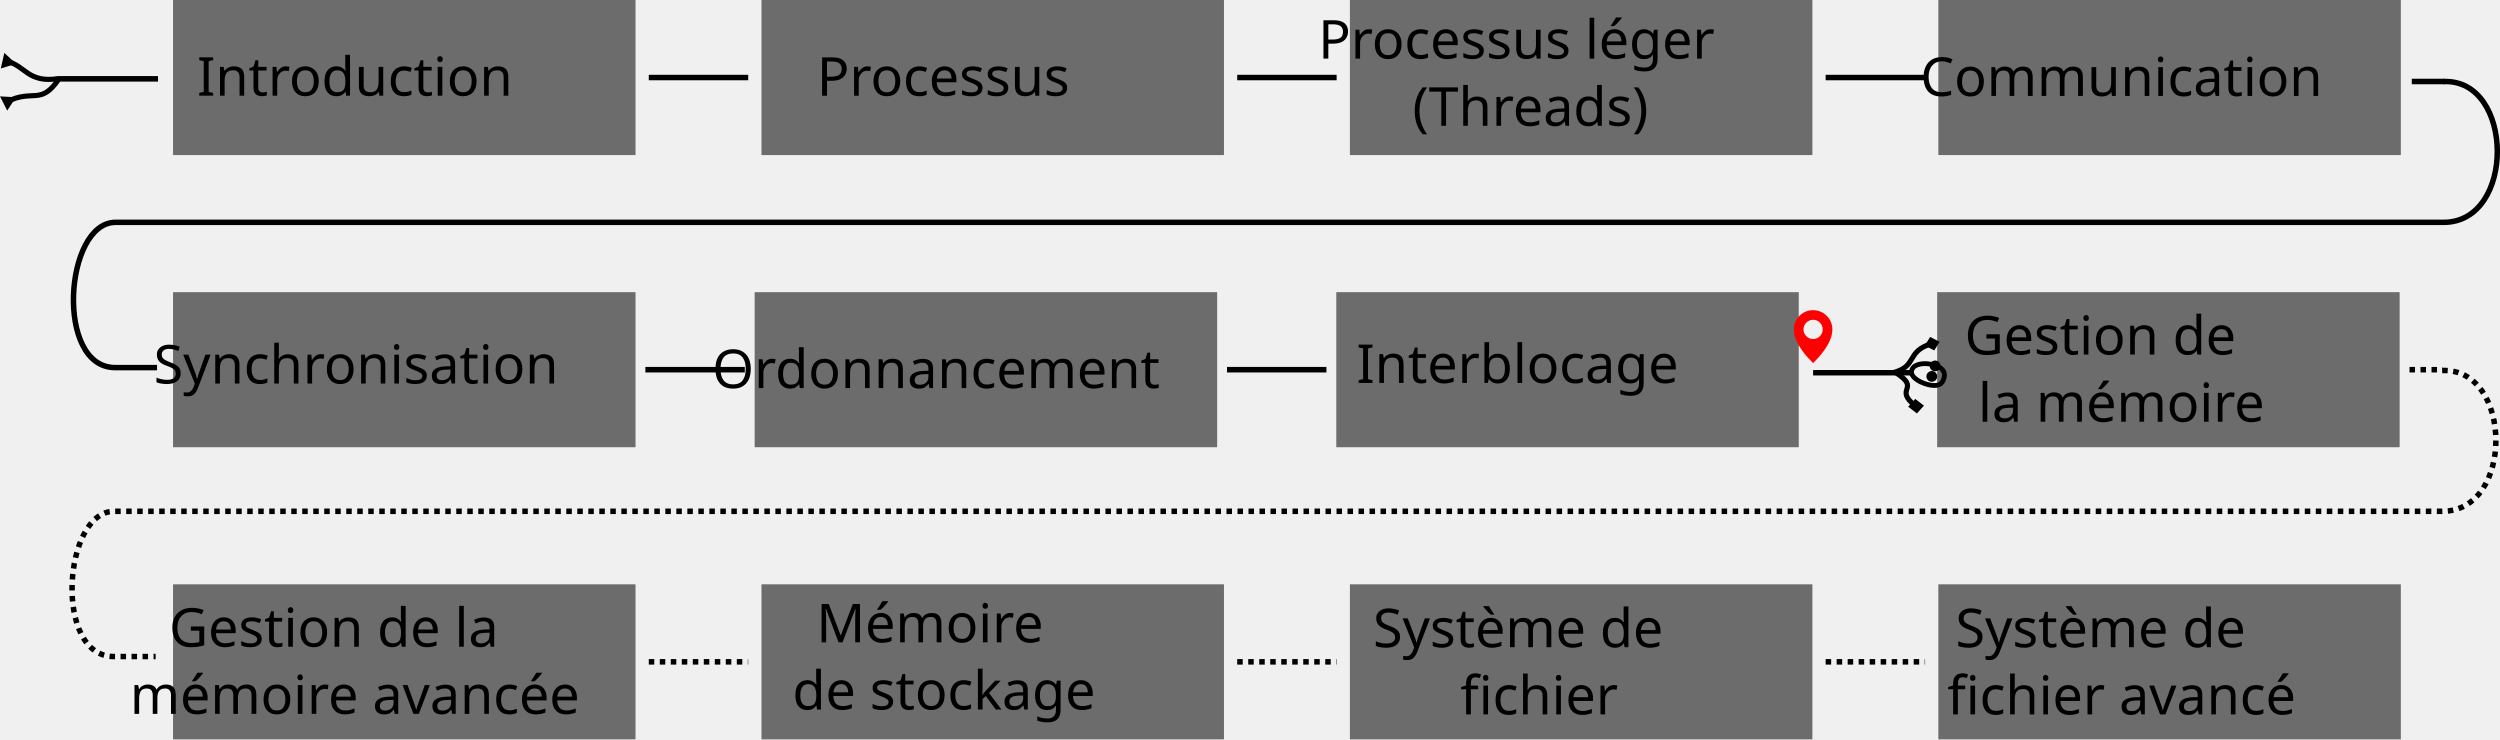
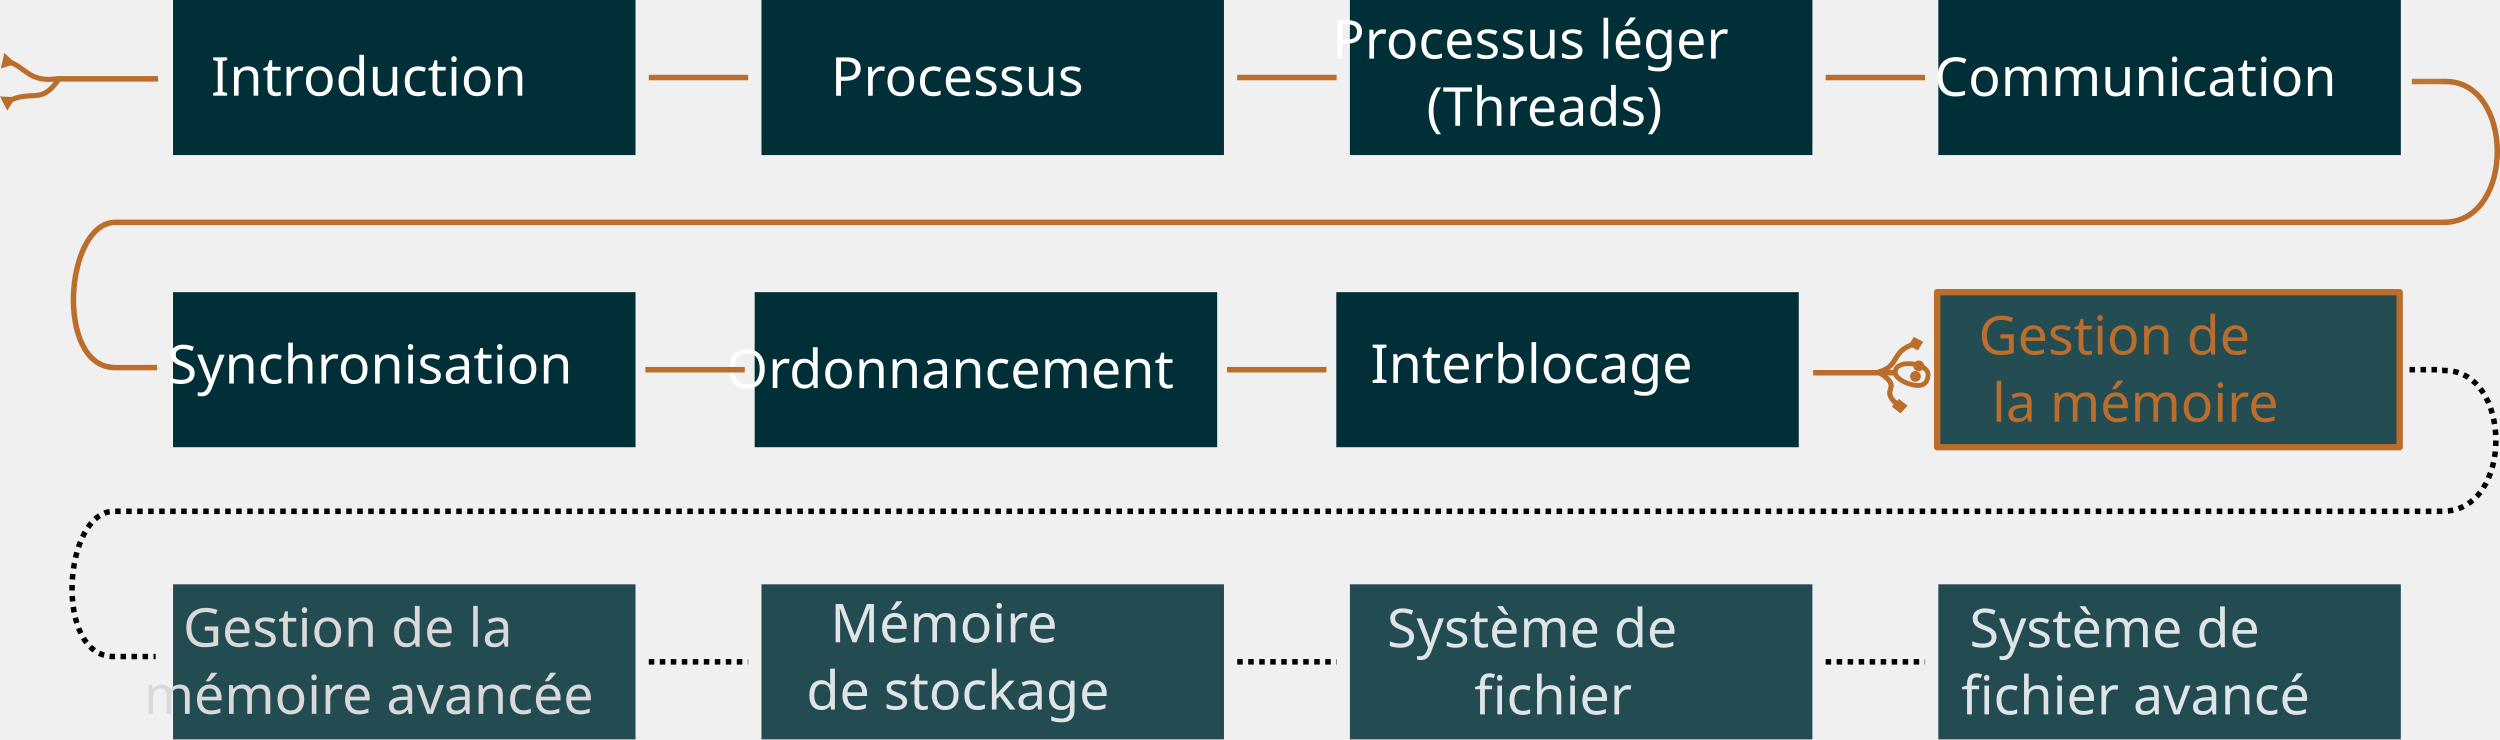
<svg xmlns="http://www.w3.org/2000/svg" width="295.372mm" height="87.357mm" viewBox="0 0 295.372 87.357" version="1.1" id="svg1">
  <defs id="defs1">
-     <marker markerWidth="7" markerHeight="9.625" refX="4" refY="13" orient="auto" id="Pin" viewBox="0 0 8 11" preserveAspectRatio="xMidYMid">
-       <path id="path2422" style="fill:#ff0000;fill-rule:evenodd;stroke:none;stop-color:#1c1c1c" d="M 6,4 C 6,5.1 5.1,6 4,6 2.9,6 2,5.1 2,4 2,2.9 2.9,2 4,2 5.1,2 6,2.9 6,4 Z M 8,4 C 8,7 5,10 4,11 3,10 0,7 0,4 0,1.8 1.8,0 4,0 6.2,0 8,1.8 8,4 Z" />
-     </marker>
    <marker style="overflow:visible" id="marker29" refX="0" refY="0" orient="auto-start-reverse" markerWidth="1" markerHeight="1" viewBox="0 0 1 1" preserveAspectRatio="xMidYMid">
      <g transform="scale(-0.7)" id="g29">
        <path style="fill:none;fill-opacity:0.75;fill-rule:evenodd;stroke:context-stroke;stroke-width:1.25" d="m -4.779,-3.24 c 2.35,0.366 5.3,1.938 5.037,3.627 C -0.005,2.078 -2.213,2.618 -4.563,2.252 -6.913,1.886 -8.521,0.752 -8.258,-0.938 -7.995,-2.628 -7.13,-3.605 -4.779,-3.24 Z" id="path25" />
        <path style="fill:none;fill-opacity:0.75;fill-rule:evenodd;stroke:context-stroke;stroke-width:1pt" d="M 4.46,0.089 C -2.556,-4.378 5.225,-3.906 -0.848,-8.72" id="path26" />
        <path style="fill:none;fill-opacity:0.75;fill-rule:evenodd;stroke:context-stroke;stroke-width:1pt" d="M 4.93,0.058 C -1.387,1.749 1.803,5.478 -4.945,7.546" id="path27" />
        <rect style="fill:context-stroke;fill-rule:evenodd;stroke-width:1pt" width="2.637" height="2.761" x="-10.392" y="-1.741" transform="matrix(0.527536,-0.849533,0.887668,0.460484,0,0)" id="rect27" />
        <rect style="fill:context-stroke;fill-rule:evenodd;stroke-width:1pt" width="2.733" height="2.861" x="4.959" y="-7.963" transform="matrix(0.671205,-0.741272,0.790802,0.612072,0,0)" id="rect28" />
        <path style="fill:#ff0000;fill-opacity:0.75;fill-rule:evenodd;stroke:context-stroke;stroke-width:1pt" d="m 16.78,-28.685 a 0.607,0.607 0 1 0 -1.215,0 0.607,0.607 0 1 0 1.215,0 z" transform="matrix(0,-1.109517,1.109517,0,25.96648,19.71619)" id="path28" />
        <path style="fill:#ff0000;fill-opacity:0.75;fill-rule:evenodd;stroke:context-stroke;stroke-width:1pt" d="m 16.78,-28.685 a 0.607,0.607 0 1 0 -1.215,0 0.607,0.607 0 1 0 1.215,0 z" transform="matrix(0,-1.109517,1.109517,0,26.8245,16.99126)" id="path29" />
      </g>
    </marker>
    <marker style="overflow:visible" id="Legs" refX="0" refY="0" orient="auto-start-reverse" markerWidth="1" markerHeight="1" viewBox="0 0 1 1" preserveAspectRatio="xMidYMid">
      <g transform="scale(-0.7)" id="g41">
        <g transform="matrix(0,-1,-1,0,20.70862,21.31391)" id="g39">
          <path style="fill:none;fill-opacity:0.75;fill-rule:evenodd;stroke:context-stroke;stroke-width:1pt" d="m 21.221,20.675 c -6.91,4.721 -2.455,6.607 -5.841,13.443" id="path38" />
          <path style="fill:none;fill-opacity:0.75;fill-rule:evenodd;stroke:context-stroke;stroke-width:1pt" d="m 21.398,20.548 c -1.361,8.348 3.536,8.77 4.505,13.825" id="path39" />
        </g>
        <path style="fill:context-stroke;fill-rule:evenodd;stroke-width:1pt" d="m -14.09,-6.732 -0.922,4.043 3.963,-1.223 z" id="path40" />
        <path style="fill:context-stroke;fill-rule:evenodd;stroke-width:1pt" d="m -15.216,4.557 1.874,3.7 2.267,-3.473 z" id="path41" />
      </g>
    </marker>
    <marker style="overflow:visible" refX="0" refY="0" orient="auto" id="ColoredDiamond" markerWidth="1" markerHeight="1" viewBox="0 0 1 1" preserveAspectRatio="xMidYMid">
      <path transform="scale(0.45)" style="fill:context-fill;fill-rule:evenodd;stroke:context-stroke;stroke-width:2" d="M 0,-7.071 -7.071,0 0,7.071 7.071,0 Z" id="path22" />
    </marker>
    <marker style="overflow:visible" id="ArrowWideRounded" refX="0" refY="0" orient="auto-start-reverse" markerWidth="1" markerHeight="1" viewBox="0 0 1 1" preserveAspectRatio="xMidYMid">
      <path style="fill:none;stroke:context-stroke;stroke-width:1;stroke-linecap:round" d="M 3,-3 0,0 3,3" transform="rotate(180,0.125,0)" id="path2" />
    </marker>
    <marker style="overflow:visible" id="ArrowWide" refX="0" refY="0" orient="auto-start-reverse" markerWidth="1" markerHeight="1" viewBox="0 0 1 1" preserveAspectRatio="xMidYMid">
      <path style="fill:none;stroke:context-stroke;stroke-width:1;stroke-linecap:butt" d="M 3,-3 0,0 3,3" transform="rotate(180,0.125,0)" id="path1" />
    </marker>
    <marker style="overflow:visible" id="Torso" refX="0" refY="0" orient="auto-start-reverse" markerWidth="1" markerHeight="1" viewBox="0 0 1 1" preserveAspectRatio="xMidYMid">
      <g transform="scale(-0.7)" id="g37">
        <path style="fill:none;fill-opacity:0.75;fill-rule:evenodd;stroke:context-stroke;stroke-width:1.25" d="m -4.779,-3.24 c 2.35,0.366 5.3,1.938 5.037,3.627 C -0.005,2.078 -2.213,2.618 -4.563,2.252 -6.913,1.886 -8.521,0.752 -8.258,-0.938 -7.995,-2.628 -7.13,-3.605 -4.779,-3.24 Z" id="path33" />
        <path style="fill:none;fill-opacity:0.75;fill-rule:evenodd;stroke:context-stroke;stroke-width:1pt" d="M 4.46,0.089 C -2.556,-4.378 5.225,-3.906 -0.848,-8.72" id="path34" />
        <path style="fill:none;fill-opacity:0.75;fill-rule:evenodd;stroke:context-stroke;stroke-width:1pt" d="M 4.93,0.058 C -1.387,1.749 1.803,5.478 -4.945,7.546" id="path35" />
        <rect style="fill:context-stroke;fill-rule:evenodd;stroke-width:1pt" width="2.637" height="2.761" x="-10.392" y="-1.741" transform="matrix(0.527536,-0.849533,0.887668,0.460484,0,0)" id="rect35" />
        <rect style="fill:context-stroke;fill-rule:evenodd;stroke-width:1pt" width="2.733" height="2.861" x="4.959" y="-7.963" transform="matrix(0.671205,-0.741272,0.790802,0.612072,0,0)" id="rect36" />
        <path style="fill:#ff0000;fill-opacity:0.75;fill-rule:evenodd;stroke:context-stroke;stroke-width:1pt" d="m 16.78,-28.685 a 0.607,0.607 0 1 0 -1.215,0 0.607,0.607 0 1 0 1.215,0 z" transform="matrix(0,-1.109517,1.109517,0,25.96648,19.71619)" id="path36" />
        <path style="fill:#ff0000;fill-opacity:0.75;fill-rule:evenodd;stroke:context-stroke;stroke-width:1pt" d="m 16.78,-28.685 a 0.607,0.607 0 1 0 -1.215,0 0.607,0.607 0 1 0 1.215,0 z" transform="matrix(0,-1.109517,1.109517,0,26.8245,16.99126)" id="path37" />
      </g>
    </marker>
  </defs>
  <g id="layer1" transform="translate(5.362918,-42.08901)">
-     <g id="g12">
-       <rect style="fill:#6c6c6c;stroke-width:0.65;stroke-linejoin:round" id="rect1" width="54.642" height="18.321" x="15.081" y="42.089" />
-       <text xml:space="preserve" style="font-size:6.35px;font-family:UnVada;-inkscape-font-specification:'UnVada, Normal';text-align:center;text-anchor:middle;fill:#000000;fill-opacity:1;stroke:none;stroke-width:0.65;stroke-linejoin:round" x="42.348" y="53.393" id="text1">
-         <tspan id="tspan1" style="font-size:6.35px;fill:#000000;fill-opacity:1;stroke:none;stroke-width:0.65" x="42.348" y="53.393">Introduction</tspan>
-       </text>
-     </g>
-     <g id="g13">
-       <rect style="fill:#6c6c6c;stroke-width:0.65;stroke-linejoin:round" id="rect1-0" width="54.642" height="18.321" x="84.604" y="42.089" />
-       <text xml:space="preserve" style="font-size:6.35px;font-family:UnVada;-inkscape-font-specification:'UnVada, Normal';text-align:center;text-anchor:middle;fill:#000000;fill-opacity:1;stroke:none;stroke-width:0.65;stroke-linejoin:round" x="111.868" y="53.396" id="text1-1">
-         <tspan id="tspan1-5" style="font-size:6.35px;fill:#000000;fill-opacity:1;stroke:none;stroke-width:0.65" x="111.868" y="53.396">Processus</tspan>
-       </text>
-     </g>
-     <g id="g14">
-       <rect style="fill:#6c6c6c;stroke-width:0.65;stroke-linejoin:round" id="rect1-3" width="54.642" height="18.321" x="154.127" y="42.089" />
-       <text xml:space="preserve" style="font-size:6.35px;font-family:UnVada;-inkscape-font-specification:'UnVada, Normal';text-align:center;text-anchor:middle;fill:#000000;fill-opacity:1;stroke:none;stroke-width:0.65;stroke-linejoin:round" x="181.239" y="49.011" id="text1-4">
-         <tspan id="tspan1-4" style="font-size:6.35px;fill:#000000;fill-opacity:1;stroke:none;stroke-width:0.65" x="181.239" y="49.011">Processus léger</tspan>
-         <tspan style="font-size:6.35px;fill:#000000;fill-opacity:1;stroke:none;stroke-width:0.65" x="181.239" y="56.949" id="tspan11">(Threads)</tspan>
-       </text>
-     </g>
-     <g id="g16">
-       <rect style="fill:#6c6c6c;stroke-width:0.65;stroke-linejoin:round" id="rect1-2" width="54.642" height="18.321" x="15.081" y="76.607" />
-       <text xml:space="preserve" style="font-size:6.35px;font-family:UnVada;-inkscape-font-specification:'UnVada, Normal';text-align:center;text-anchor:middle;fill:#000000;fill-opacity:1;stroke:none;stroke-width:0.65;stroke-linejoin:round" x="42.488" y="87.403" id="text1-43">
-         <tspan id="tspan1-7" style="font-size:6.35px;fill:#000000;fill-opacity:1;stroke:none;stroke-width:0.65" x="42.488" y="87.403">Synchronisation</tspan>
-       </text>
-     </g>
-     <g id="g15">
-       <rect style="fill:#6c6c6c;stroke-width:0.65;stroke-linejoin:round" id="rect1-4" width="54.642" height="18.321" x="223.65" y="42.089" />
-       <text xml:space="preserve" style="font-size:6.35px;font-family:UnVada;-inkscape-font-specification:'UnVada, Normal';text-align:center;text-anchor:middle;fill:#000000;fill-opacity:1;stroke:none;stroke-width:0.65;stroke-linejoin:round" x="251.057" y="53.424" id="text1-43-1">
-         <tspan id="tspan1-7-1" style="font-size:6.35px;fill:#000000;fill-opacity:1;stroke:none;stroke-width:0.65" x="251.057" y="53.424">Communication</tspan>
-       </text>
-     </g>
-     <g id="g23">
-       <rect style="fill:#6c6c6c;stroke-width:0.65;stroke-linejoin:round" id="rect1-5" width="54.642" height="18.321" x="15.081" y="111.125" />
-       <text xml:space="preserve" style="font-size:6.35px;font-family:UnVada;-inkscape-font-specification:'UnVada, Normal';text-align:center;text-anchor:middle;fill:#000000;fill-opacity:1;stroke:none;stroke-width:0.65;stroke-linejoin:round" x="42.332" y="118.495" id="text1-2">
-         <tspan style="font-size:6.35px;fill:#000000;fill-opacity:1;stroke:none;stroke-width:0.65" x="42.332" y="118.495" id="tspan6">Gestion de la </tspan>
-         <tspan style="font-size:6.35px;fill:#000000;fill-opacity:1;stroke:none;stroke-width:0.65" x="42.332" y="126.432" id="tspan10">mémoire avancée</tspan>
-       </text>
-     </g>
-     <g id="g19" transform="translate(-0.1388753)">
-       <rect style="fill:#6c6c6c;stroke-width:0.65;stroke-linejoin:round" id="rect1-1" width="54.642" height="18.321" x="223.65" y="76.607" />
-       <text xml:space="preserve" style="font-size:6.35px;font-family:UnVada;-inkscape-font-specification:'UnVada, Normal';text-align:center;text-anchor:middle;fill:#000000;fill-opacity:1;stroke:none;stroke-width:0.65;stroke-linejoin:round" x="251.187" y="83.977" id="text1-3">
-         <tspan id="tspan1-55" style="font-size:6.35px;fill:#000000;fill-opacity:1;stroke:none;stroke-width:0.65" x="251.187" y="83.977">Gestion de </tspan>
-         <tspan style="font-size:6.35px;fill:#000000;fill-opacity:1;stroke:none;stroke-width:0.65" x="251.187" y="91.914" id="tspan7">la mémoire</tspan>
-       </text>
-     </g>
-     <g id="g18" transform="translate(-1.609257)">
-       <rect style="fill:#6c6c6c;stroke-width:0.65;stroke-linejoin:round" id="rect1-31" width="54.642" height="18.321" x="154.127" y="76.607" />
-       <text xml:space="preserve" style="font-size:6.35px;font-family:UnVada;-inkscape-font-specification:'UnVada, Normal';text-align:center;text-anchor:middle;fill:#000000;fill-opacity:1;stroke:none;stroke-width:0.65;stroke-linejoin:round" x="181.321" y="87.336" id="text1-7">
-         <tspan id="tspan1-0" style="font-size:6.35px;fill:#000000;fill-opacity:1;stroke:none;stroke-width:0.65" x="181.321" y="87.336">Interblocage</tspan>
-       </text>
-     </g>
-     <g id="g17" transform="translate(-0.8046225)">
-       <rect style="fill:#6c6c6c;stroke-width:0.65;stroke-linejoin:round" id="rect1-8" width="54.642" height="18.321" x="84.604" y="76.607" />
-       <text xml:space="preserve" style="font-size:6.35px;font-family:UnVada;-inkscape-font-specification:'UnVada, Normal';text-align:center;text-anchor:middle;fill:#000000;fill-opacity:1;stroke:none;stroke-width:0.65;stroke-linejoin:round" x="111.811" y="87.942" id="text1-13">
-         <tspan id="tspan1-02" style="font-size:6.35px;fill:#000000;fill-opacity:1;stroke:none;stroke-width:0.65" x="111.811" y="87.942">Ordonnancement</tspan>
-       </text>
-     </g>
-     <g id="g21">
-       <rect style="fill:#6c6c6c;stroke-width:0.65;stroke-linejoin:round" id="rect1-6" width="54.642" height="18.321" x="154.127" y="111.125" />
-       <text xml:space="preserve" style="font-size:6.35px;font-family:UnVada;-inkscape-font-specification:'UnVada, Normal';text-align:center;text-anchor:middle;fill:#000000;fill-opacity:1;stroke:none;stroke-width:0.65;stroke-linejoin:round" x="182.267" y="118.558" id="text1-6">
-         <tspan id="tspan1-43" style="font-size:6.35px;fill:#000000;fill-opacity:1;stroke:none;stroke-width:0.65" x="182.267" y="118.558">Système de </tspan>
-         <tspan style="font-size:6.35px;fill:#000000;fill-opacity:1;stroke:none;stroke-width:0.65" x="182.267" y="126.496" id="tspan4">fichier</tspan>
-       </text>
-     </g>
-     <g id="g22">
-       <rect style="fill:#6c6c6c;stroke-width:0.65;stroke-linejoin:round" id="rect1-26" width="54.642" height="18.321" x="84.604" y="111.125" />
-       <text xml:space="preserve" style="font-size:6.35px;font-family:UnVada;-inkscape-font-specification:'UnVada, Normal';text-align:center;text-anchor:middle;fill:#000000;fill-opacity:1;stroke:none;stroke-width:0.65;stroke-linejoin:round" x="111.95" y="117.98" id="text1-6-8">
-         <tspan style="font-size:6.35px;fill:#000000;fill-opacity:1;stroke:none;stroke-width:0.65" x="111.95" y="117.98" id="tspan4-4">Mémoire</tspan>
-         <tspan style="font-size:6.35px;fill:#000000;fill-opacity:1;stroke:none;stroke-width:0.65" x="111.95" y="125.918" id="tspan12">de stockage</tspan>
-       </text>
-     </g>
-     <g id="g20">
-       <rect style="fill:#6c6c6c;stroke-width:0.65;stroke-linejoin:round" id="rect1-69" width="54.642" height="18.321" x="223.65" y="111.125" />
-       <text xml:space="preserve" style="font-size:6.35px;font-family:UnVada;-inkscape-font-specification:'UnVada, Normal';text-align:center;text-anchor:middle;fill:#000000;fill-opacity:1;stroke:none;stroke-width:0.65;stroke-linejoin:round" x="251.085" y="118.558" id="text1-0">
-         <tspan id="tspan1-9" style="font-size:6.35px;fill:#000000;fill-opacity:1;stroke:none;stroke-width:0.65" x="251.085" y="118.558">Système de </tspan>
-         <tspan style="font-size:6.35px;fill:#000000;fill-opacity:1;stroke:none;stroke-width:0.65" x="251.085" y="126.496" id="tspan2">fichier avancé</tspan>
-       </text>
-     </g>
-     <path style="fill:#000000;fill-opacity:1;stroke:#000000;stroke-width:0.65;stroke-linejoin:round;stroke-dasharray:none;stroke-opacity:1;marker-start:url(#Pin);marker-end:url(#marker29)" d="m 208.854,86.127 h 11.746" id="path12" />
-     <path style="fill:#000000;fill-opacity:1;stroke:#000000;stroke-width:0.65;stroke-linejoin:round;stroke-dasharray:none;stroke-dashoffset:0;stroke-opacity:1" d="m 71.29,51.249 h 11.746" id="path12-9" />
-     <path style="fill:#000000;fill-opacity:1;stroke:#000000;stroke-width:0.65;stroke-linejoin:round;stroke-dasharray:none;stroke-dashoffset:0;stroke-opacity:1;marker-start:url(#Legs)" d="M 1.56,51.402 H 13.307" id="path12-9-3" />
-     <path style="fill:#000000;fill-opacity:1;stroke:#000000;stroke-width:0.65;stroke-linejoin:round;stroke-dasharray:none;stroke-dashoffset:0;stroke-opacity:1" d="m 140.813,51.249 h 11.746" id="path12-9-5" />
-     <path style="fill:#000000;fill-opacity:1;stroke:#000000;stroke-width:0.65;stroke-linejoin:round;stroke-dasharray:none;stroke-dashoffset:0;stroke-opacity:1" d="m 210.336,51.249 h 11.746" id="path12-9-67" />
-     <path style="fill:#000000;fill-opacity:1;stroke:#000000;stroke-width:0.65;stroke-linejoin:round;stroke-dasharray:none;stroke-dashoffset:0;stroke-opacity:1" d="m 70.888,85.767 h 11.746" id="path12-9-66" />
-     <path style="fill:#000000;fill-opacity:1;stroke:#000000;stroke-width:0.65;stroke-linejoin:round;stroke-dasharray:none;stroke-dashoffset:0;stroke-opacity:1" d="m 139.606,85.767 h 11.746" id="path12-9-0" />
+     <rect style="fill:#002f38;stroke-width:0.65;stroke-linejoin:round;fill-opacity:1" id="rect1" width="54.642" height="18.321" x="15.081" y="42.089" />
+     <text xml:space="preserve" style="font-size:6.35px;font-family:UnVada;-inkscape-font-specification:'UnVada, Normal';text-align:center;text-anchor:middle;fill:#ffffff;fill-opacity:1;stroke:none;stroke-width:0.65;stroke-linejoin:round" x="42.348" y="53.393" id="text1">
+       <tspan id="tspan1" style="font-size:6.35px;fill:#ffffff;fill-opacity:1;stroke:none;stroke-width:0.65" x="42.348" y="53.393">Introduction</tspan>
+     </text>
+     <rect style="fill:#002f38;stroke-width:0.65;stroke-linejoin:round;fill-opacity:1" id="rect1-0" width="54.642" height="18.321" x="84.604" y="42.089" />
+     <text xml:space="preserve" style="font-size:6.35px;font-family:UnVada;-inkscape-font-specification:'UnVada, Normal';text-align:center;text-anchor:middle;fill:#ffffff;fill-opacity:1;stroke:none;stroke-width:0.65;stroke-linejoin:round" x="111.868" y="53.396" id="text1-1">
+       <tspan id="tspan1-5" style="font-size:6.35px;fill:#ffffff;fill-opacity:1;stroke:none;stroke-width:0.65" x="111.868" y="53.396">Processus</tspan>
+     </text>
+     <rect style="fill:#002f38;stroke-width:0.65;stroke-linejoin:round;fill-opacity:1" id="rect1-3" width="54.642" height="18.321" x="154.127" y="42.089" />
+     <text xml:space="preserve" style="font-size:6.35px;font-family:UnVada;-inkscape-font-specification:'UnVada, Normal';text-align:center;text-anchor:middle;fill:#ffffff;fill-opacity:1;stroke:none;stroke-width:0.65;stroke-linejoin:round" x="181.239" y="49.011" id="text1-4">
+       <tspan id="tspan1-4" style="font-size:6.35px;fill:#ffffff;fill-opacity:1;stroke:none;stroke-width:0.65" x="181.239" y="49.011">Processus léger</tspan>
+       <tspan style="font-size:6.35px;fill:#ffffff;fill-opacity:1;stroke:none;stroke-width:0.65" x="181.239" y="56.949" id="tspan11">(Threads)</tspan>
+     </text>
+     <rect style="fill:#002f38;stroke-width:0.65;stroke-linejoin:round;fill-opacity:1" id="rect1-2" width="54.642" height="18.321" x="15.081" y="76.607" />
+     <text xml:space="preserve" style="font-size:6.35px;font-family:UnVada;-inkscape-font-specification:'UnVada, Normal';text-align:center;text-anchor:middle;fill:#ffffff;fill-opacity:1;stroke:none;stroke-width:0.65;stroke-linejoin:round" x="42.488" y="87.403" id="text1-43">
+       <tspan id="tspan1-7" style="font-size:6.35px;fill:#ffffff;fill-opacity:1;stroke:none;stroke-width:0.65" x="42.488" y="87.403">Synchronisation</tspan>
+     </text>
+     <rect style="fill:#002f38;stroke-width:0.65;stroke-linejoin:round;fill-opacity:1" id="rect1-4" width="54.642" height="18.321" x="223.65" y="42.089" />
+     <text xml:space="preserve" style="font-size:6.35px;font-family:UnVada;-inkscape-font-specification:'UnVada, Normal';text-align:center;text-anchor:middle;fill:#ffffff;fill-opacity:1;stroke:none;stroke-width:0.65;stroke-linejoin:round" x="251.057" y="53.424" id="text1-43-1">
+       <tspan id="tspan1-7-1" style="font-size:6.35px;fill:#ffffff;fill-opacity:1;stroke:none;stroke-width:0.65" x="251.057" y="53.424">Communication</tspan>
+     </text>
+     <rect style="fill:#002f38;stroke-width:0.65;stroke-linejoin:round;fill-opacity:0.852" id="rect1-5" width="54.642" height="18.321" x="15.081" y="111.125" />
+     <text xml:space="preserve" style="font-size:6.35px;font-family:UnVada;-inkscape-font-specification:'UnVada, Normal';text-align:center;text-anchor:middle;fill:#d9d9d9;fill-opacity:1;stroke:none;stroke-width:0.65;stroke-linejoin:round" x="42.332" y="118.495" id="text1-2">
+       <tspan style="font-size:6.35px;fill:#d9d9d9;fill-opacity:1;stroke:none;stroke-width:0.65" x="42.332" y="118.495" id="tspan6">Gestion de la </tspan>
+       <tspan style="font-size:6.35px;fill:#d9d9d9;fill-opacity:1;stroke:none;stroke-width:0.65" x="42.332" y="126.432" id="tspan10">mémoire avancée</tspan>
+     </text>
+     <rect style="fill:#002f38;stroke-width:0.75;stroke-linejoin:round;fill-opacity:0.85;stroke:#bb6e2b;stroke-opacity:1;stroke-dasharray:none" id="rect1-1" width="54.642" height="18.321" x="223.511" y="76.607" />
+     <text xml:space="preserve" style="font-size:6.35px;font-family:UnVada;-inkscape-font-specification:'UnVada, Normal';text-align:center;text-anchor:middle;fill:#bb6e2b;fill-opacity:1;stroke:none;stroke-width:0.65;stroke-linejoin:round" x="251.048" y="83.977" id="text1-3">
+       <tspan id="tspan1-55" style="font-size:6.35px;fill:#bb6e2b;fill-opacity:1;stroke:none;stroke-width:0.65" x="251.048" y="83.977">Gestion de </tspan>
+       <tspan style="font-size:6.35px;fill:#bb6e2b;fill-opacity:1;stroke:none;stroke-width:0.65" x="251.048" y="91.914" id="tspan7">la mémoire</tspan>
+     </text>
+     <rect style="fill:#002f38;stroke-width:0.65;stroke-linejoin:round;fill-opacity:1" id="rect1-31" width="54.642" height="18.321" x="152.518" y="76.607" />
+     <text xml:space="preserve" style="font-size:6.35px;font-family:UnVada;-inkscape-font-specification:'UnVada, Normal';text-align:center;text-anchor:middle;fill:#ffffff;fill-opacity:1;stroke:none;stroke-width:0.65;stroke-linejoin:round" x="179.712" y="87.336" id="text1-7">
+       <tspan id="tspan1-0" style="font-size:6.35px;fill:#ffffff;fill-opacity:1;stroke:none;stroke-width:0.65" x="179.712" y="87.336">Interblocage</tspan>
+     </text>
+     <rect style="fill:#002f38;stroke-width:0.65;stroke-linejoin:round;fill-opacity:1" id="rect1-8" width="54.642" height="18.321" x="83.8" y="76.607" />
+     <text xml:space="preserve" style="font-size:6.35px;font-family:UnVada;-inkscape-font-specification:'UnVada, Normal';text-align:center;text-anchor:middle;fill:#ffffff;fill-opacity:1;stroke:none;stroke-width:0.65;stroke-linejoin:round" x="111.006" y="87.942" id="text1-13">
+       <tspan id="tspan1-02" style="font-size:6.35px;fill:#ffffff;fill-opacity:1;stroke:none;stroke-width:0.65" x="111.006" y="87.942">Ordonnancement</tspan>
+     </text>
+     <rect style="fill:#002f38;stroke-width:0.65;stroke-linejoin:round;fill-opacity:0.852" id="rect1-6" width="54.642" height="18.321" x="154.127" y="111.125" />
+     <text xml:space="preserve" style="font-size:6.35px;font-family:UnVada;-inkscape-font-specification:'UnVada, Normal';text-align:center;text-anchor:middle;fill:#ffffff;fill-opacity:0.852;stroke:none;stroke-width:0.65;stroke-linejoin:round" x="182.267" y="118.558" id="text1-6">
+       <tspan id="tspan1-43" style="font-size:6.35px;fill:#ffffff;fill-opacity:0.852;stroke:none;stroke-width:0.65" x="182.267" y="118.558">Système de </tspan>
+       <tspan style="font-size:6.35px;fill:#ffffff;fill-opacity:0.852;stroke:none;stroke-width:0.65" x="182.267" y="126.496" id="tspan4">fichier</tspan>
+     </text>
+     <rect style="fill:#002f38;stroke-width:0.65;stroke-linejoin:round;fill-opacity:0.852" id="rect1-26" width="54.642" height="18.321" x="84.604" y="111.125" />
+     <text xml:space="preserve" style="font-size:6.35px;font-family:UnVada;-inkscape-font-specification:'UnVada, Normal';text-align:center;text-anchor:middle;fill:#ffffff;fill-opacity:0.852;stroke:none;stroke-width:0.65;stroke-linejoin:round" x="111.95" y="117.98" id="text1-6-8">
+       <tspan style="font-size:6.35px;fill:#ffffff;fill-opacity:0.852;stroke:none;stroke-width:0.65" x="111.95" y="117.98" id="tspan4-4">Mémoire</tspan>
+       <tspan style="font-size:6.35px;fill:#ffffff;fill-opacity:0.852;stroke:none;stroke-width:0.65" x="111.95" y="125.918" id="tspan12">de stockage</tspan>
+     </text>
+     <rect style="fill:#002f38;stroke-width:0.65;stroke-linejoin:round;fill-opacity:0.852" id="rect1-69" width="54.642" height="18.321" x="223.65" y="111.125" />
+     <text xml:space="preserve" style="font-size:6.35px;font-family:UnVada;-inkscape-font-specification:'UnVada, Normal';text-align:center;text-anchor:middle;fill:#ffffff;fill-opacity:0.852;stroke:none;stroke-width:0.65;stroke-linejoin:round" x="251.085" y="118.558" id="text1-0">
+       <tspan id="tspan1-9" style="font-size:6.35px;fill:#ffffff;fill-opacity:0.852;stroke:none;stroke-width:0.65" x="251.085" y="118.558">Système de </tspan>
+       <tspan style="font-size:6.35px;fill:#ffffff;fill-opacity:0.852;stroke:none;stroke-width:0.65" x="251.085" y="126.496" id="tspan2">fichier avancé</tspan>
+     </text>
+     <path style="fill:#000000;fill-opacity:1;stroke:#bb6e2b;stroke-width:0.65;stroke-linejoin:round;stroke-dasharray:none;stroke-opacity:1;marker-end:url(#marker29)" d="m 208.854,86.127 h 9.813" id="path12" />
+     <path style="fill:#000000;fill-opacity:1;stroke:#bb6e2b;stroke-width:0.65;stroke-linejoin:round;stroke-dasharray:none;stroke-dashoffset:0;stroke-opacity:1" d="m 71.29,51.249 h 11.746" id="path12-9" />
+     <path style="fill:#000000;fill-opacity:1;stroke:#bb6e2b;stroke-width:0.65;stroke-linejoin:round;stroke-dasharray:none;stroke-dashoffset:0;stroke-opacity:1;marker-start:url(#Legs)" d="M 1.56,51.402 H 13.307" id="path12-9-3" />
+     <path style="fill:#000000;fill-opacity:1;stroke:#bb6e2b;stroke-width:0.65;stroke-linejoin:round;stroke-dasharray:none;stroke-dashoffset:0;stroke-opacity:1" d="m 140.813,51.249 h 11.746" id="path12-9-5" />
+     <path style="fill:#000000;fill-opacity:1;stroke:#bb6e2b;stroke-width:0.65;stroke-linejoin:round;stroke-dasharray:none;stroke-dashoffset:0;stroke-opacity:1" d="m 210.336,51.249 h 11.746" id="path12-9-67" />
+     <path style="fill:#000000;fill-opacity:1;stroke:#bb6e2b;stroke-width:0.65;stroke-linejoin:round;stroke-dasharray:none;stroke-dashoffset:0;stroke-opacity:1" d="m 70.888,85.767 h 11.746" id="path12-9-66" />
+     <path style="fill:#000000;fill-opacity:1;stroke:#bb6e2b;stroke-width:0.65;stroke-linejoin:round;stroke-dasharray:none;stroke-dashoffset:0;stroke-opacity:1" d="m 139.606,85.767 h 11.746" id="path12-9-0" />
    <path style="fill:#000000;fill-opacity:1;stroke:#000000;stroke-width:0.65;stroke-linejoin:round;stroke-dasharray:0.65, 0.65;stroke-dashoffset:0;stroke-opacity:1" d="m 71.29,120.285 h 11.746" id="path12-9-6" />
    <path style="fill:#000000;fill-opacity:1;stroke:#000000;stroke-width:0.65;stroke-linejoin:round;stroke-dasharray:0.65, 0.65;stroke-dashoffset:0;stroke-opacity:1" d="m 140.813,120.285 h 11.746" id="path12-9-8" />
    <path style="fill:#000000;fill-opacity:1;stroke:#000000;stroke-width:0.65;stroke-linejoin:round;stroke-dasharray:0.65, 0.65;stroke-dashoffset:0;stroke-opacity:1" d="m 210.336,120.285 h 11.746" id="path12-9-9" />
-     <g id="g25" style="stroke-width:0.65;stroke-dasharray:none">
-       <path style="fill:none;fill-opacity:1;stroke:#000000;stroke-width:0.65;stroke-linejoin:round;stroke-dasharray:none;stroke-dashoffset:0;stroke-opacity:1" d="m 283.349,51.725 c 8.357,-0.343 8.562,16.664 -0.029,16.634 H 8.266 c -6.013,0.034 -7.164,17.199 0,17.16 h 4.927" id="path23" />
-     </g>
+     <path style="fill:none;fill-opacity:1;stroke:#bb6e2b;stroke-width:0.65;stroke-linejoin:round;stroke-dasharray:none;stroke-dashoffset:0;stroke-opacity:1" d="m 283.349,51.725 c 8.357,-0.343 8.562,16.664 -0.029,16.634 H 8.266 c -6.013,0.034 -7.164,17.199 0,17.16 h 4.927" id="path23" />
    <path style="fill:none;fill-opacity:1;stroke:#000000;stroke-width:0.65;stroke-linejoin:round;stroke-dasharray:0.65, 0.65;stroke-dashoffset:0;stroke-opacity:1" d="m 283.182,85.865 c 8.357,-0.343 8.562,16.664 -0.029,16.634 H 8.099 c -6.013,0.035 -7.164,17.199 0,17.16 h 4.927" id="path23-1" />
-     <path style="fill:none;fill-opacity:1;stroke:#000000;stroke-width:0.65;stroke-linejoin:round;stroke-dasharray:none;stroke-dashoffset:0;stroke-opacity:1" d="m 279.588,51.717 h 3.928" id="path24" />
+     <path style="fill:none;fill-opacity:1;stroke:#bb6f2b;stroke-width:0.65;stroke-linejoin:round;stroke-dasharray:none;stroke-dashoffset:0;stroke-opacity:0.941" d="m 279.588,51.717 h 3.928" id="path24" />
    <path style="fill:none;fill-opacity:1;stroke:#000000;stroke-width:0.65;stroke-linejoin:round;stroke-dasharray:0.65, 0.65;stroke-dashoffset:0;stroke-opacity:1" d="m 279.318,85.767 h 3.928" id="path24-4" />
  </g>
</svg>
